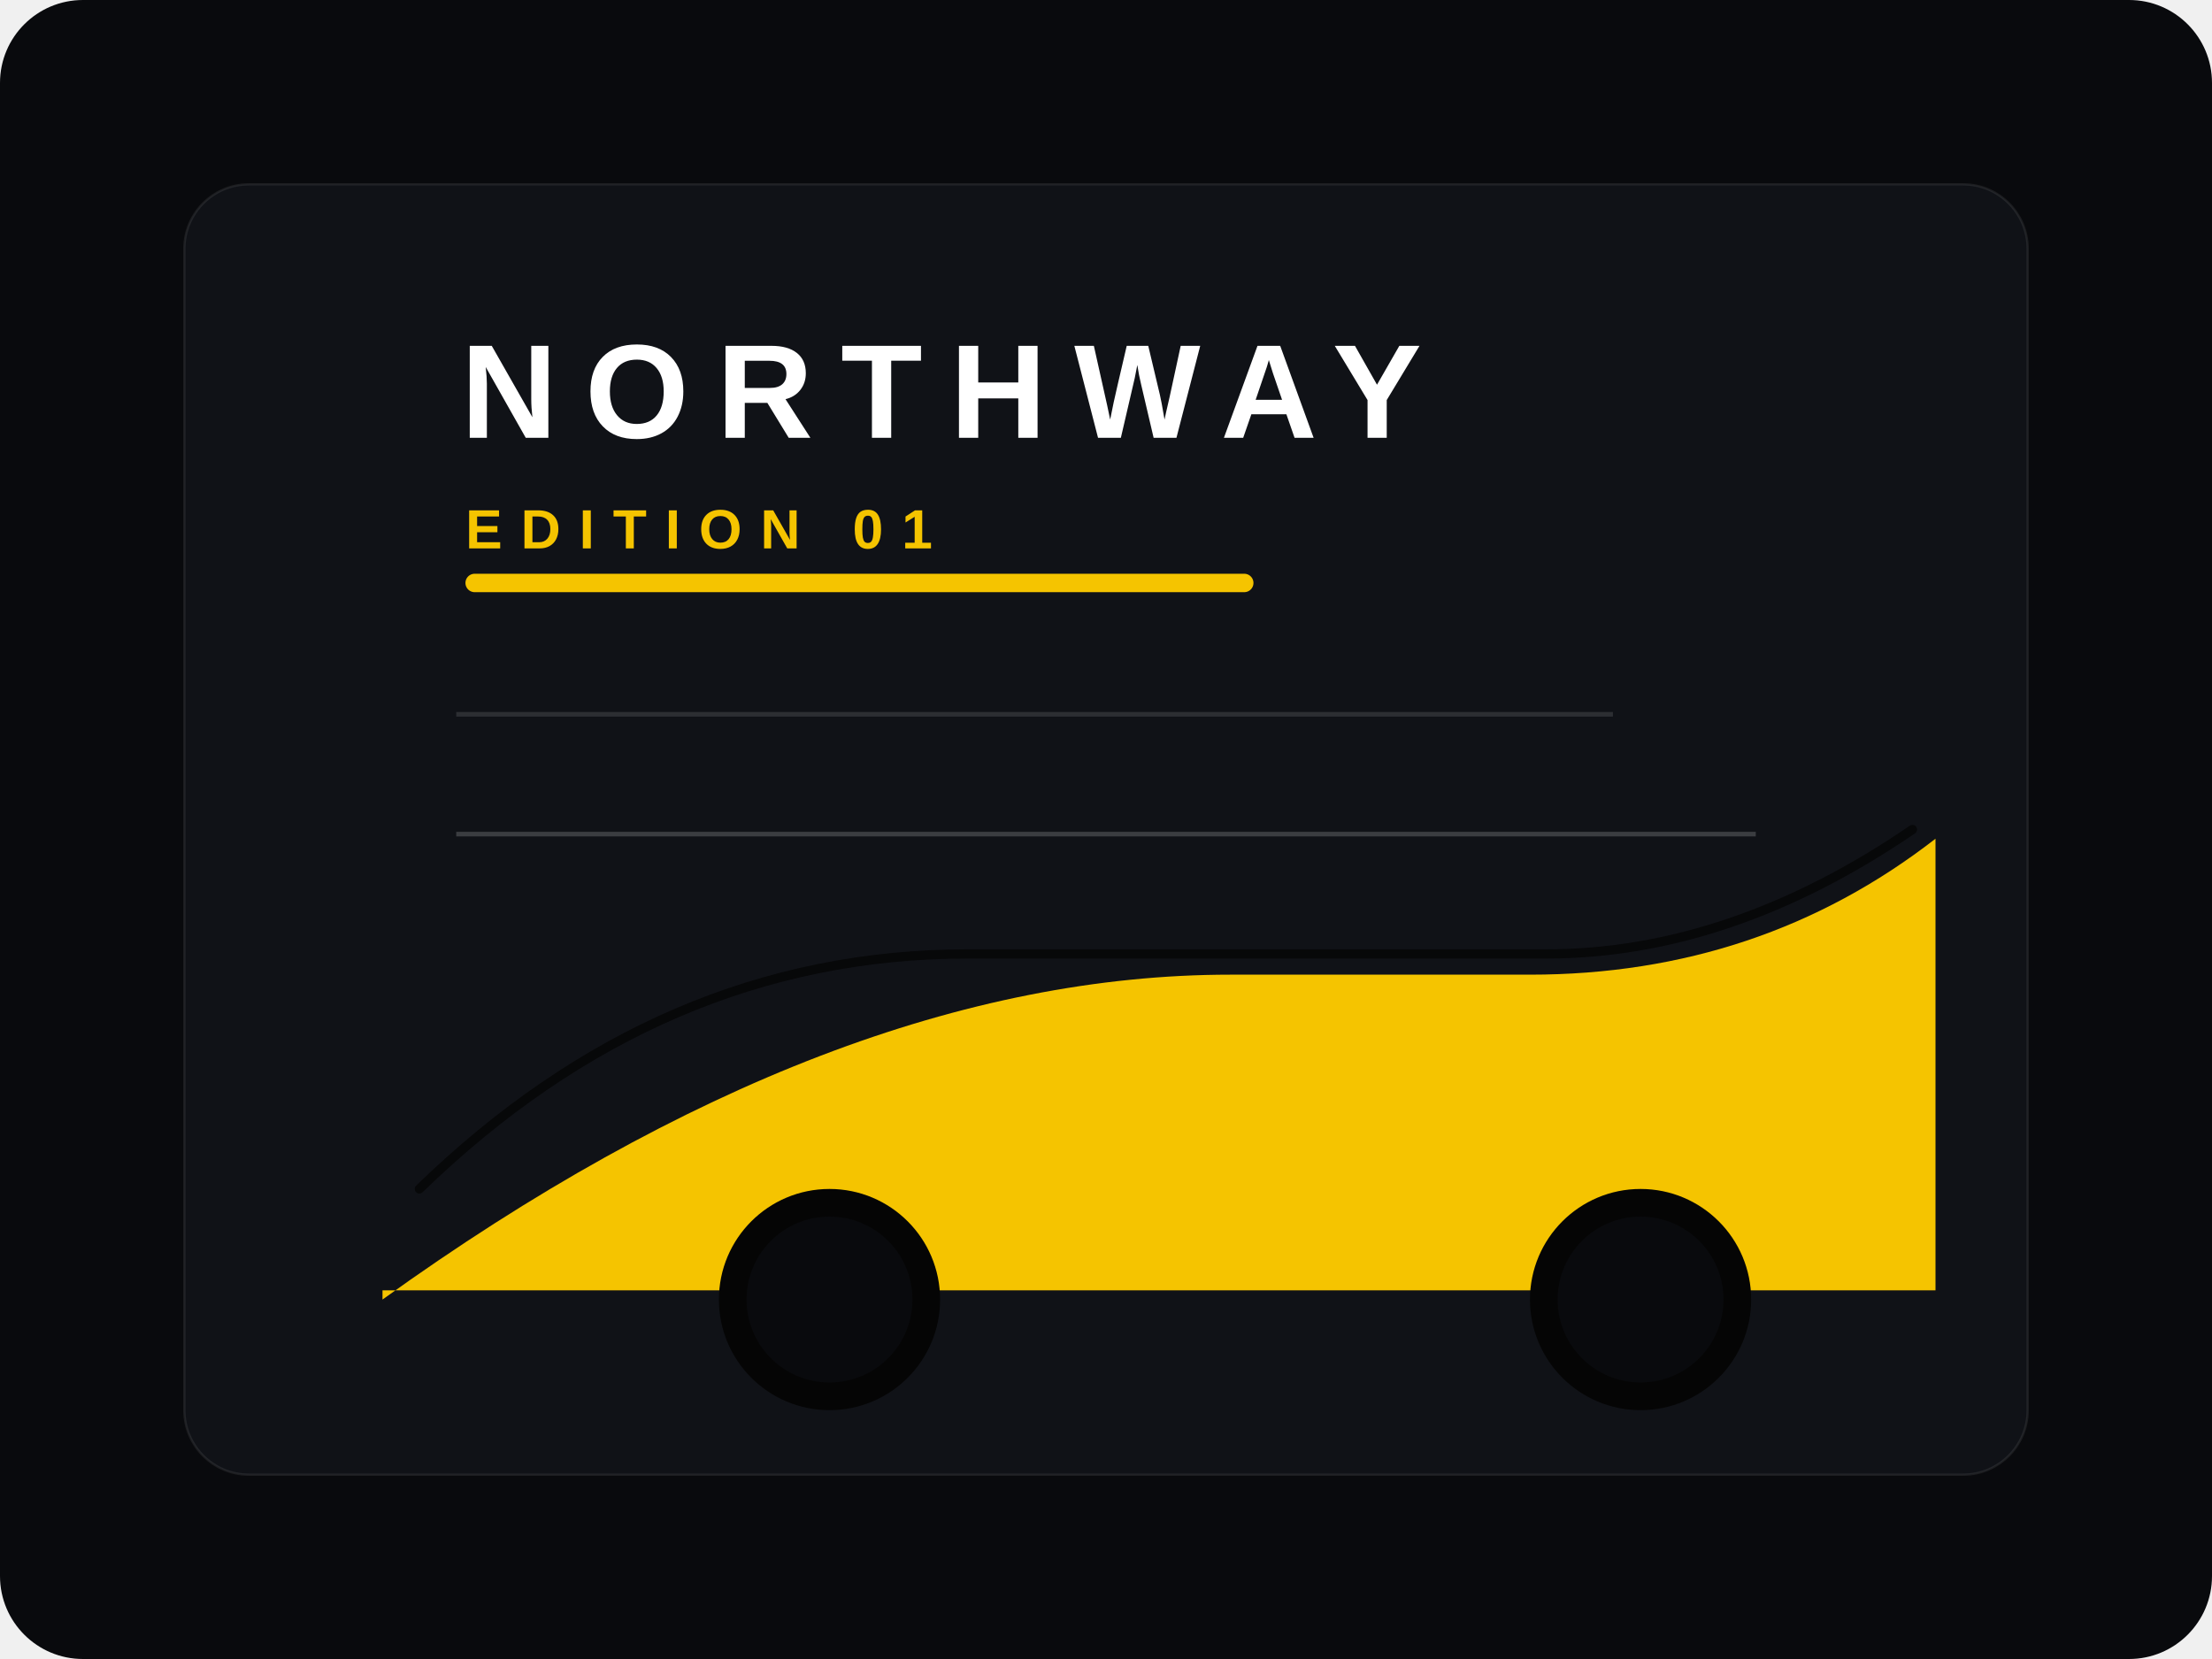
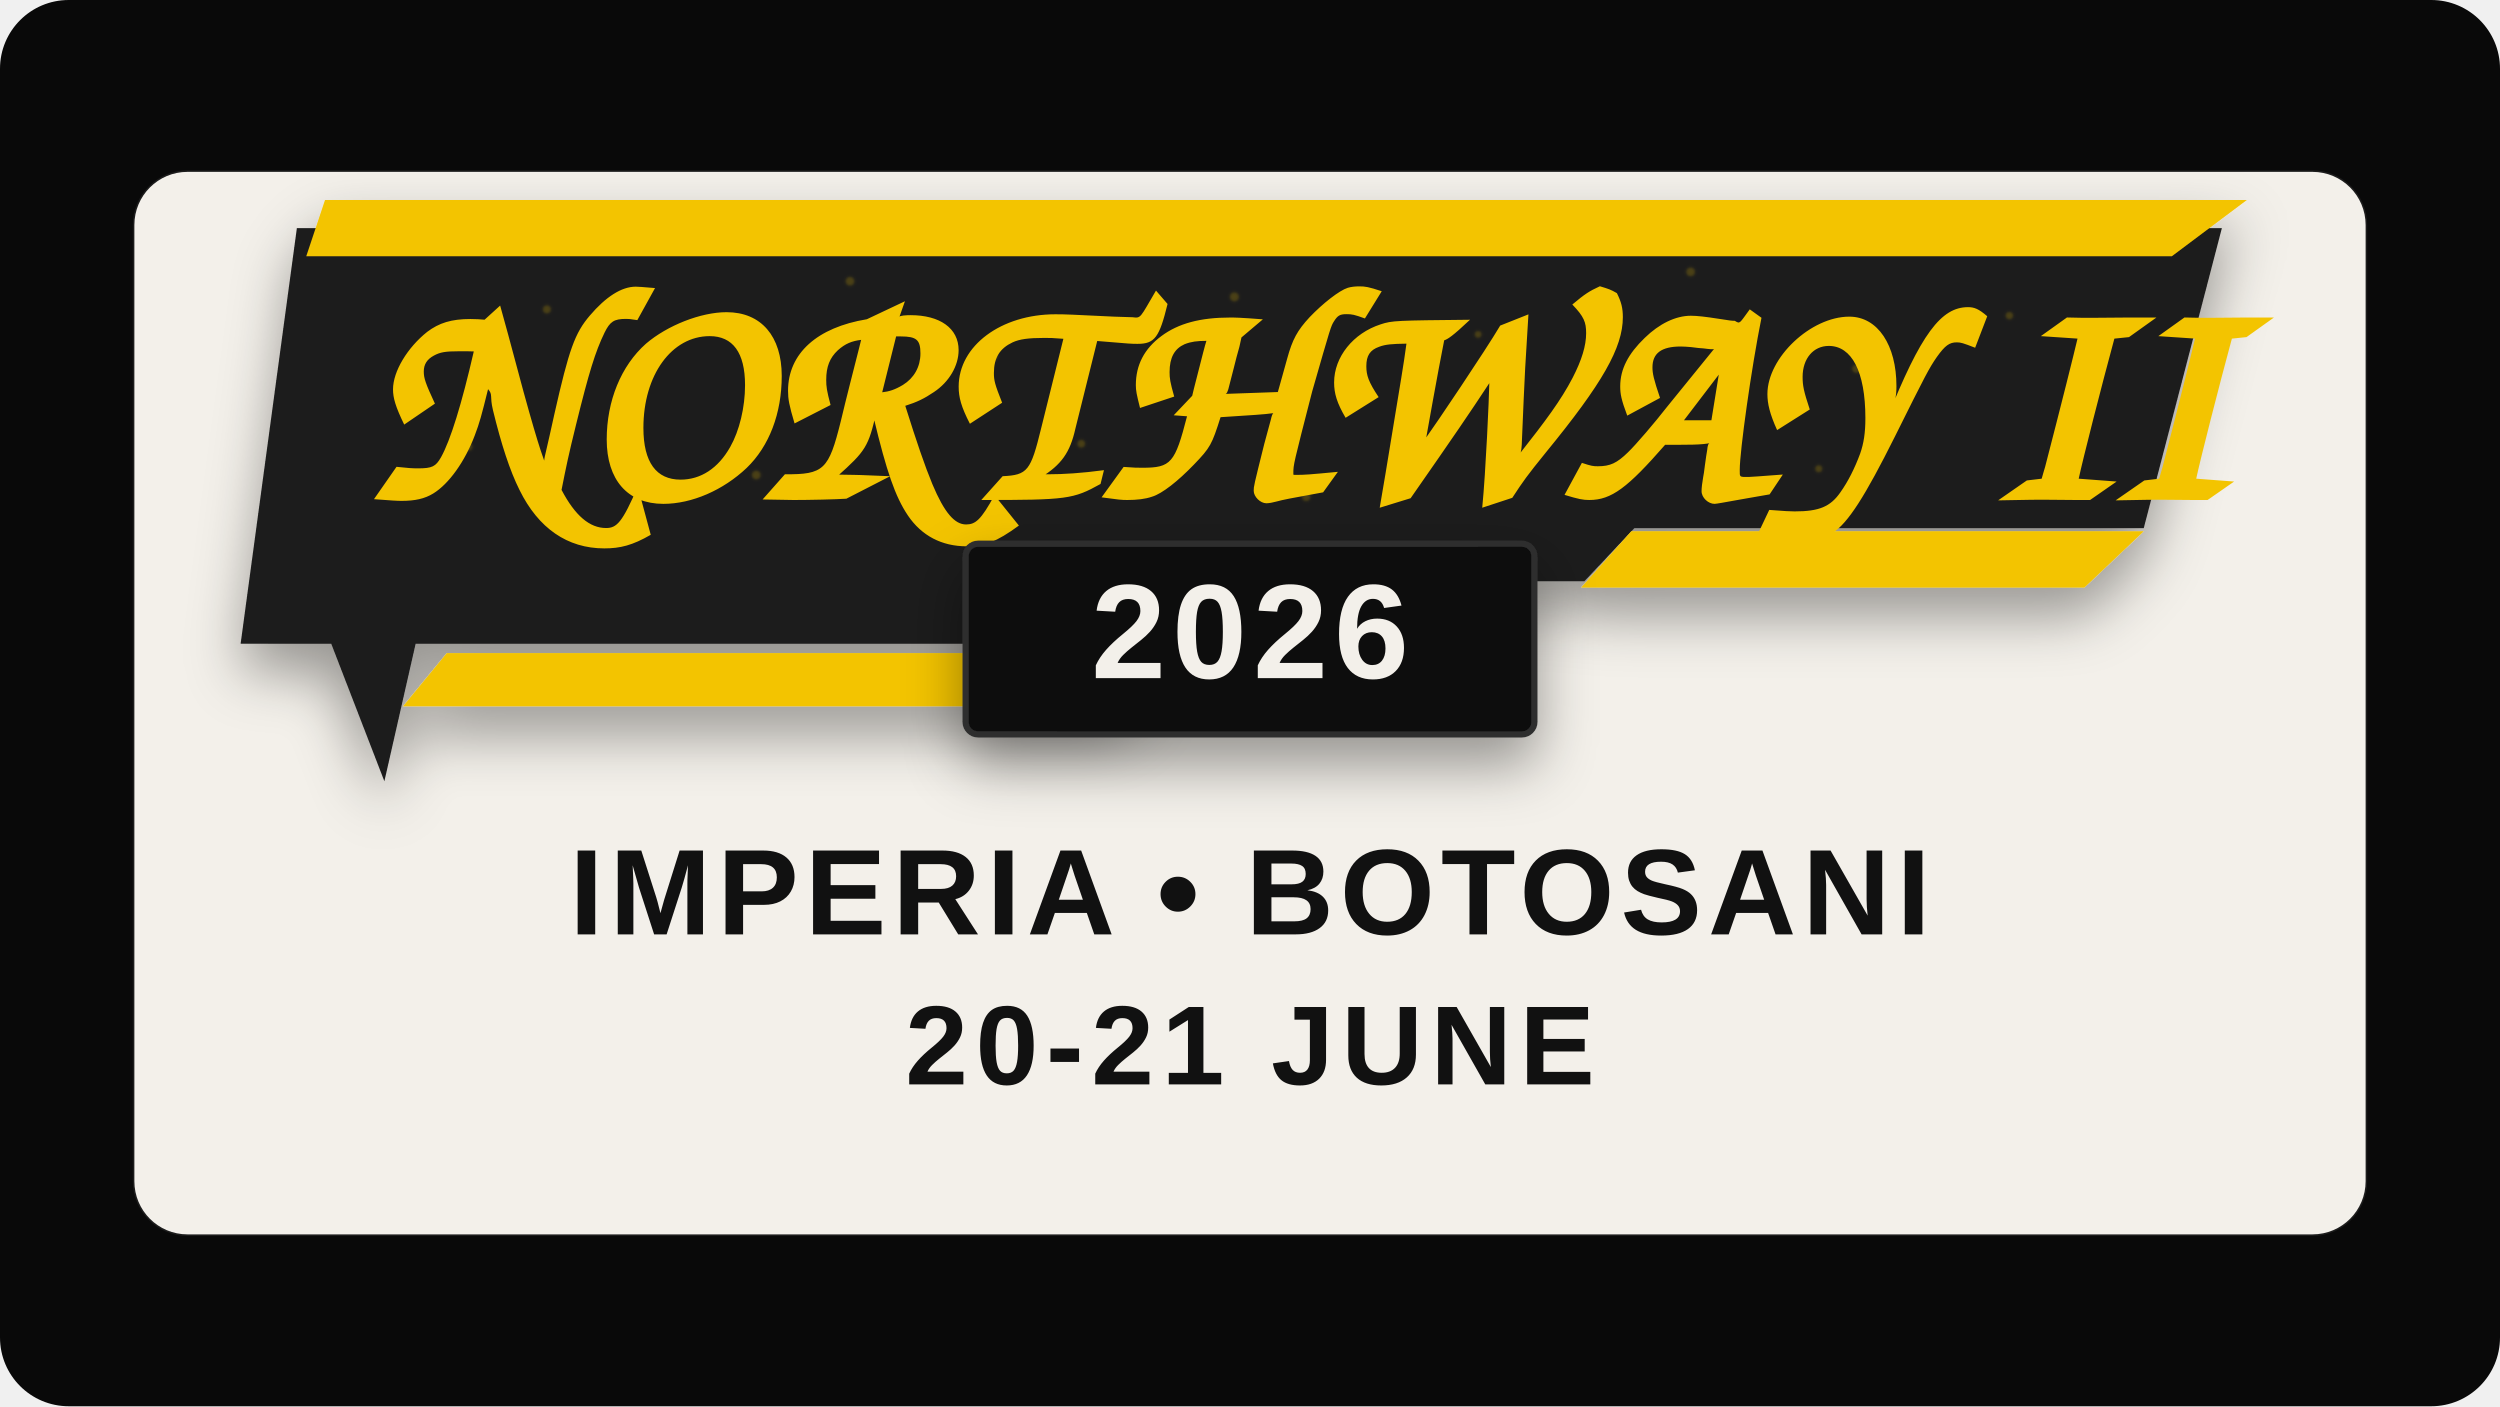
- <svg xmlns="http://www.w3.org/2000/svg" width="960" height="720" viewBox="0 0 960 720" fill="none">
-   <rect width="960" height="720" rx="36" fill="#090A0D" />
-   <rect x="80" y="80" width="800" height="560" rx="28" fill="#101217" stroke="rgba(255,255,255,0.08)" />
-   <path d="M166 564C296.667 470 419.333 423 534 423H664C730.667 423 789.333 403.333 840 364V560H166V564Z" fill="#F5C400" />
-   <path d="M198 362H762" stroke="white" stroke-opacity="0.18" stroke-width="2" />
-   <path d="M198 310H700" stroke="white" stroke-opacity="0.12" stroke-width="2" />
-   <path d="M206 253H540" stroke="#F5C400" stroke-width="8" stroke-linecap="round" />
-   <path d="M182 516C252 448 331.333 414 420 414H671C724.333 414 777.333 396 830 360" stroke="#050505" stroke-opacity="0.75" stroke-width="4" stroke-linecap="round" />
-   <circle cx="360" cy="564" r="42" fill="#090A0D" stroke="#050505" stroke-width="12" />
-   <circle cx="712" cy="564" r="42" fill="#090A0D" stroke="#050505" stroke-width="12" />
-   <text x="200" y="190" fill="white" font-family="Arial, sans-serif" font-size="58" font-weight="700" letter-spacing="12">NORTHWAY</text>
-   <text x="202" y="238" fill="#F5C400" font-family="Arial, sans-serif" font-size="24" font-weight="700" letter-spacing="8">EDITION 01</text>
+ <svg xmlns="http://www.w3.org/2000/svg" width="1600" height="900" viewBox="0 0 1600 900" fill="none">
+   <defs>
+     <linearGradient id="bg" x1="180" y1="120" x2="1410" y2="760" gradientUnits="userSpaceOnUse">
+       <stop stop-color="#141414" />
+       <stop offset="1" stop-color="#050505" />
+     </linearGradient>
+     <filter id="shadow" x="0" y="0" width="1600" height="900" filterUnits="userSpaceOnUse" color-interpolation-filters="sRGB">
+       <feDropShadow dx="0" dy="18" stdDeviation="18" flood-color="#000000" flood-opacity="0.38" />
+     </filter>
+     <filter id="soft" x="-20%" y="-20%" width="140%" height="140%" filterUnits="objectBoundingBox" color-interpolation-filters="sRGB">
+       <feGaussianBlur stdDeviation="1.1" />
+     </filter>
+   </defs>
+   <rect width="1600" height="900" rx="44" fill="#090909" />
+   <rect x="86" y="110" width="1428" height="680" rx="34" fill="#F3F0EA" />
+   <g filter="url(#shadow)">
+     <path d="M190 146H1422L1372 338H1046L1014 372H738L714 412H266L246 500L212 412H154L190 146Z" fill="#1A1A1A" />
+     <path d="M208 128H1438L1390 164H196L208 128Z" fill="#F3C400" />
+     <path d="M286 418H742L714 452H258L286 418Z" fill="#F3C400" />
+     <path d="M1044 340H1372L1334 376H1012L1044 340Z" fill="#F3C400" />
+   </g>
+   <g opacity="0.22" filter="url(#soft)" fill="#F3C400">
+     <circle cx="350" cy="198" r="2.6" />
+     <circle cx="412" cy="248" r="2.4" />
+     <circle cx="544" cy="180" r="2.8" />
+     <circle cx="636" cy="228" r="2.5" />
+     <circle cx="790" cy="190" r="2.9" />
+     <circle cx="946" cy="214" r="2.2" />
+     <circle cx="1082" cy="174" r="2.8" />
+     <circle cx="1188" cy="236" r="2.6" />
+     <circle cx="1286" cy="202" r="2.4" />
+     <circle cx="300" cy="286" r="2.4" />
+     <circle cx="484" cy="304" r="2.8" />
+     <circle cx="692" cy="284" r="2.5" />
+     <circle cx="836" cy="318" r="2.7" />
+     <circle cx="1164" cy="300" r="2.3" />
+     <circle cx="1328" cy="276" r="2.6" />
+   </g>
+   <text x="235" y="320" fill="#F3C400" font-family="'Brush Script MT', 'Segoe Script', cursive" font-size="190" font-style="italic" font-weight="700" letter-spacing="3">
+     NORTHWAY II
+   </text>
+   <g filter="url(#shadow)">
+     <rect x="618" y="348" width="364" height="122" rx="8" fill="url(#bg)" />
+     <rect x="618" y="348" width="364" height="122" rx="8" stroke="#2D2D2D" stroke-width="4" />
+   </g>
+   <text x="800" y="434" text-anchor="middle" fill="#F3F0EA" font-family="'Arial Black', Arial, sans-serif" font-size="86" font-weight="900" letter-spacing="4">
+     2026
+   </text>
+   <text x="800" y="598" text-anchor="middle" fill="#111111" font-family="Arial, sans-serif" font-size="78" font-weight="800" letter-spacing="4">
+     IMPERIA • BOTOSANI
+   </text>
+   <text x="800" y="694" text-anchor="middle" fill="#111111" font-family="Arial, sans-serif" font-size="72" font-weight="800" letter-spacing="5">
+     20-21 JUNE
+   </text>
+   <rect x="86" y="110" width="1428" height="680" rx="34" stroke="#FFFFFF" stroke-opacity="0.08" stroke-width="2" />
</svg>
